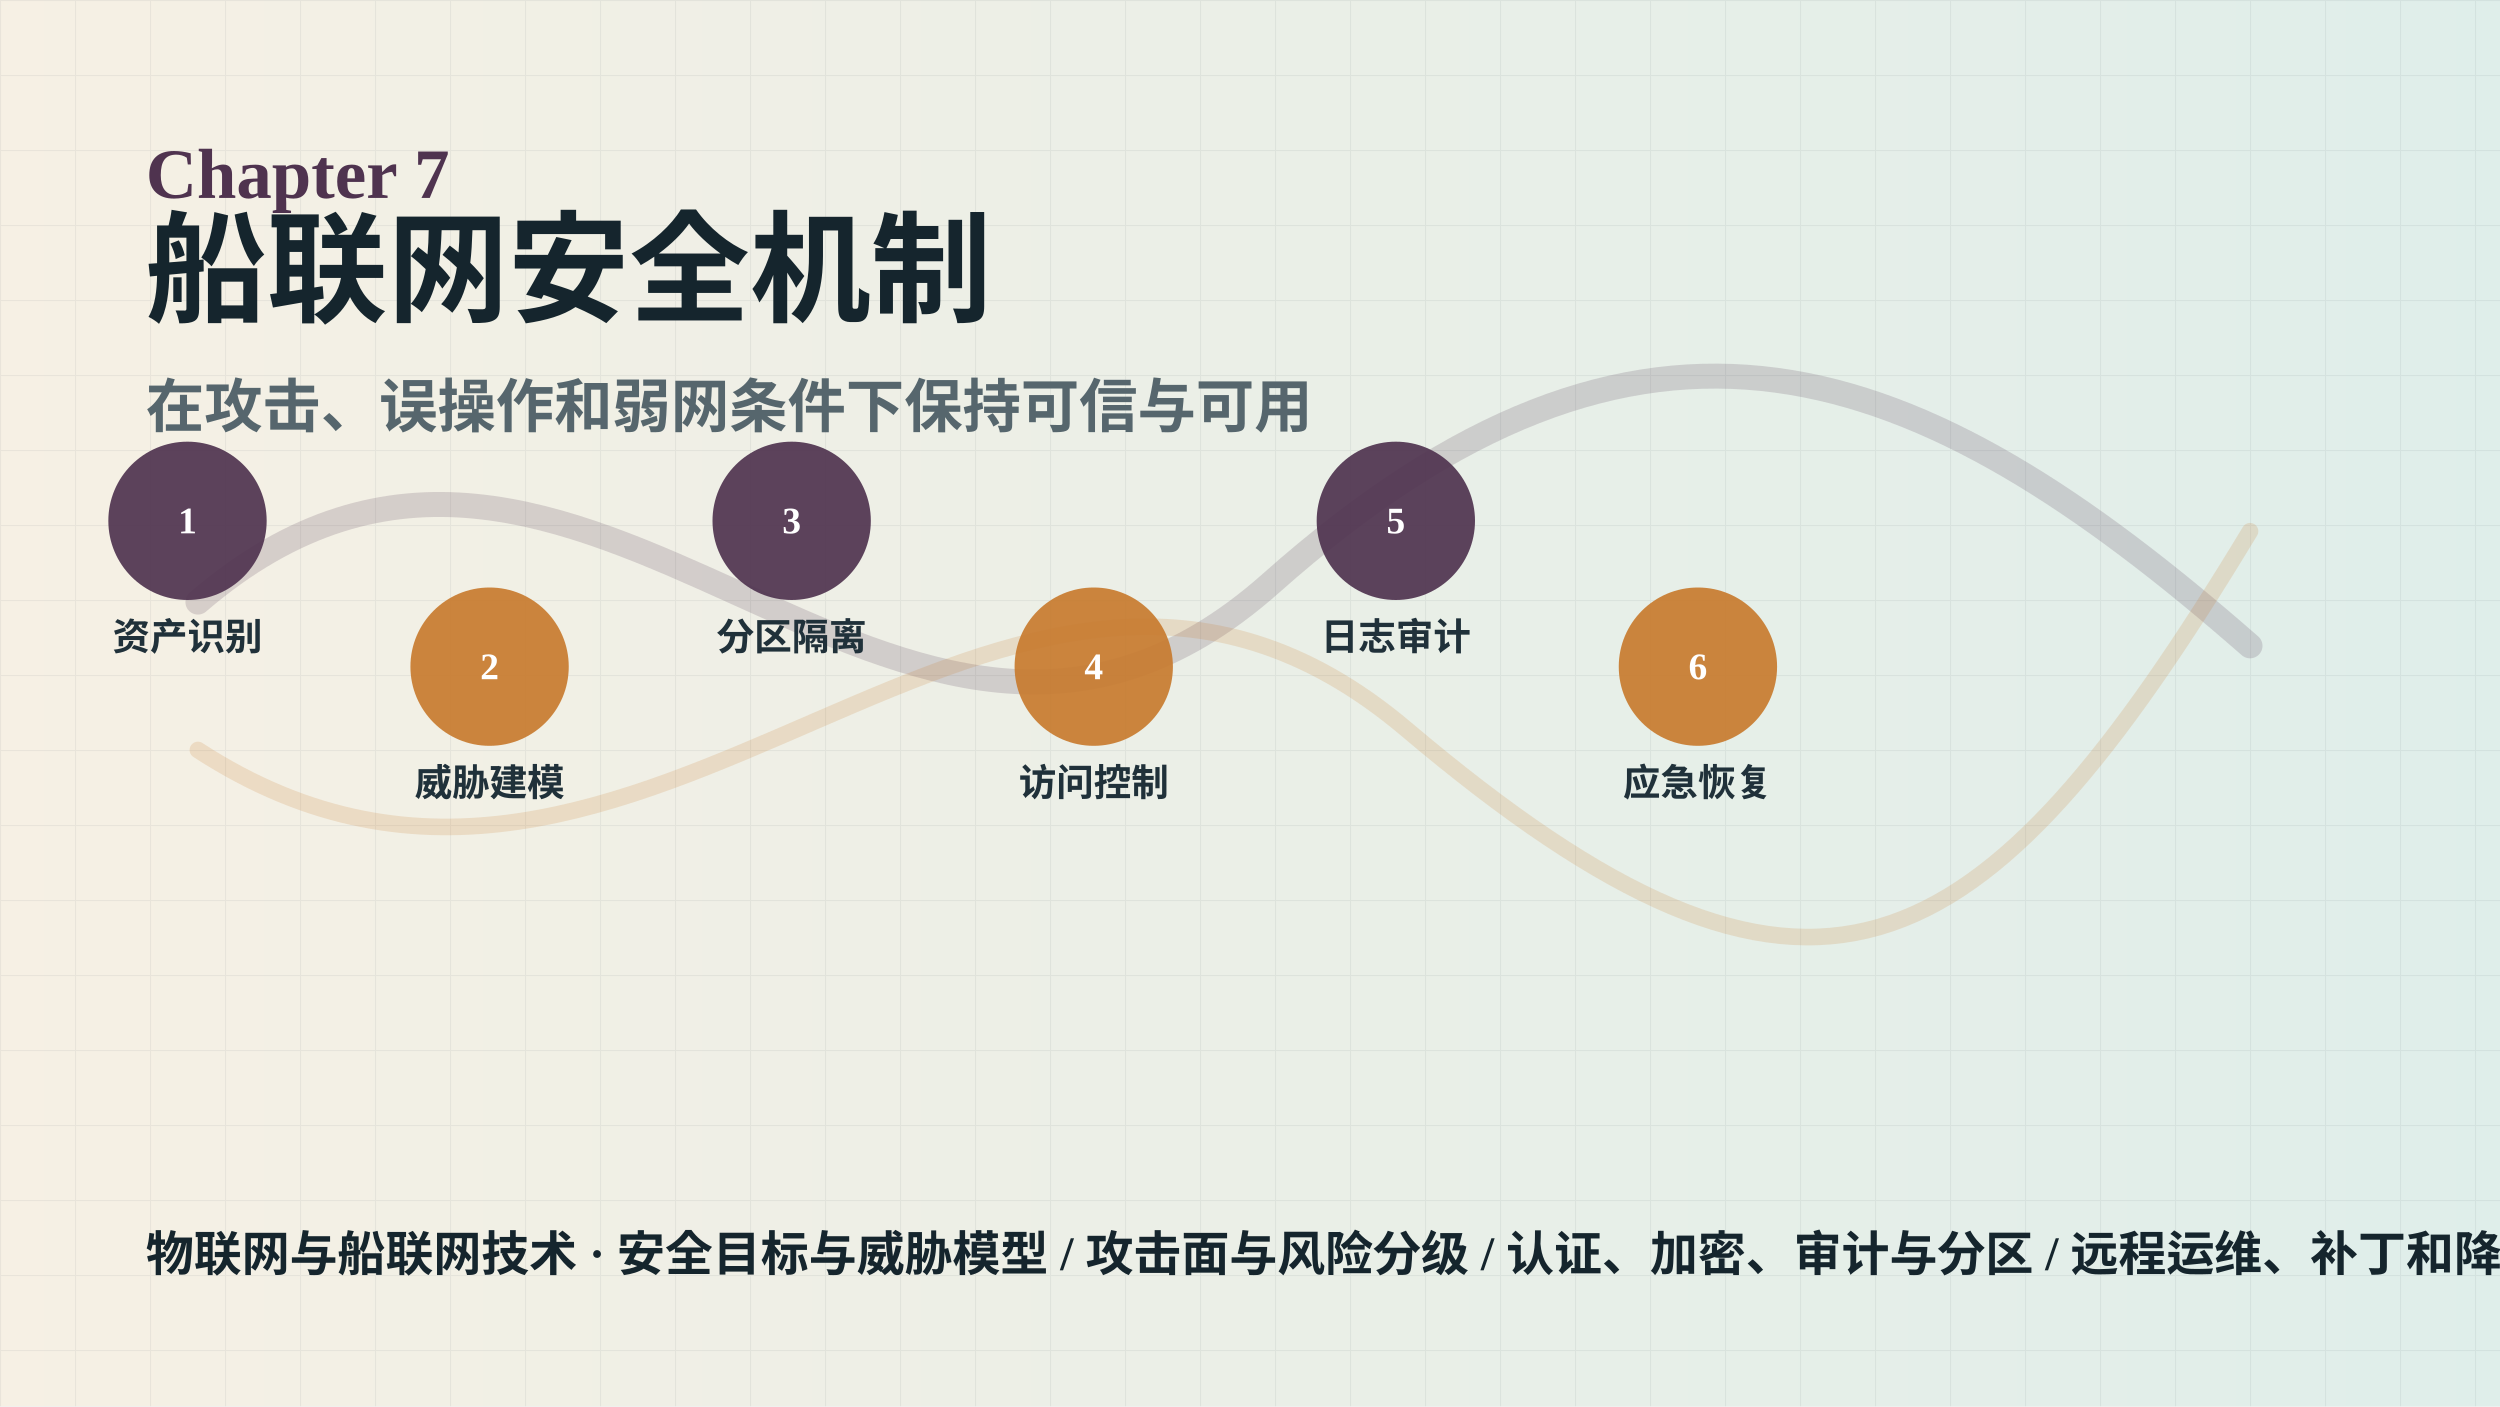
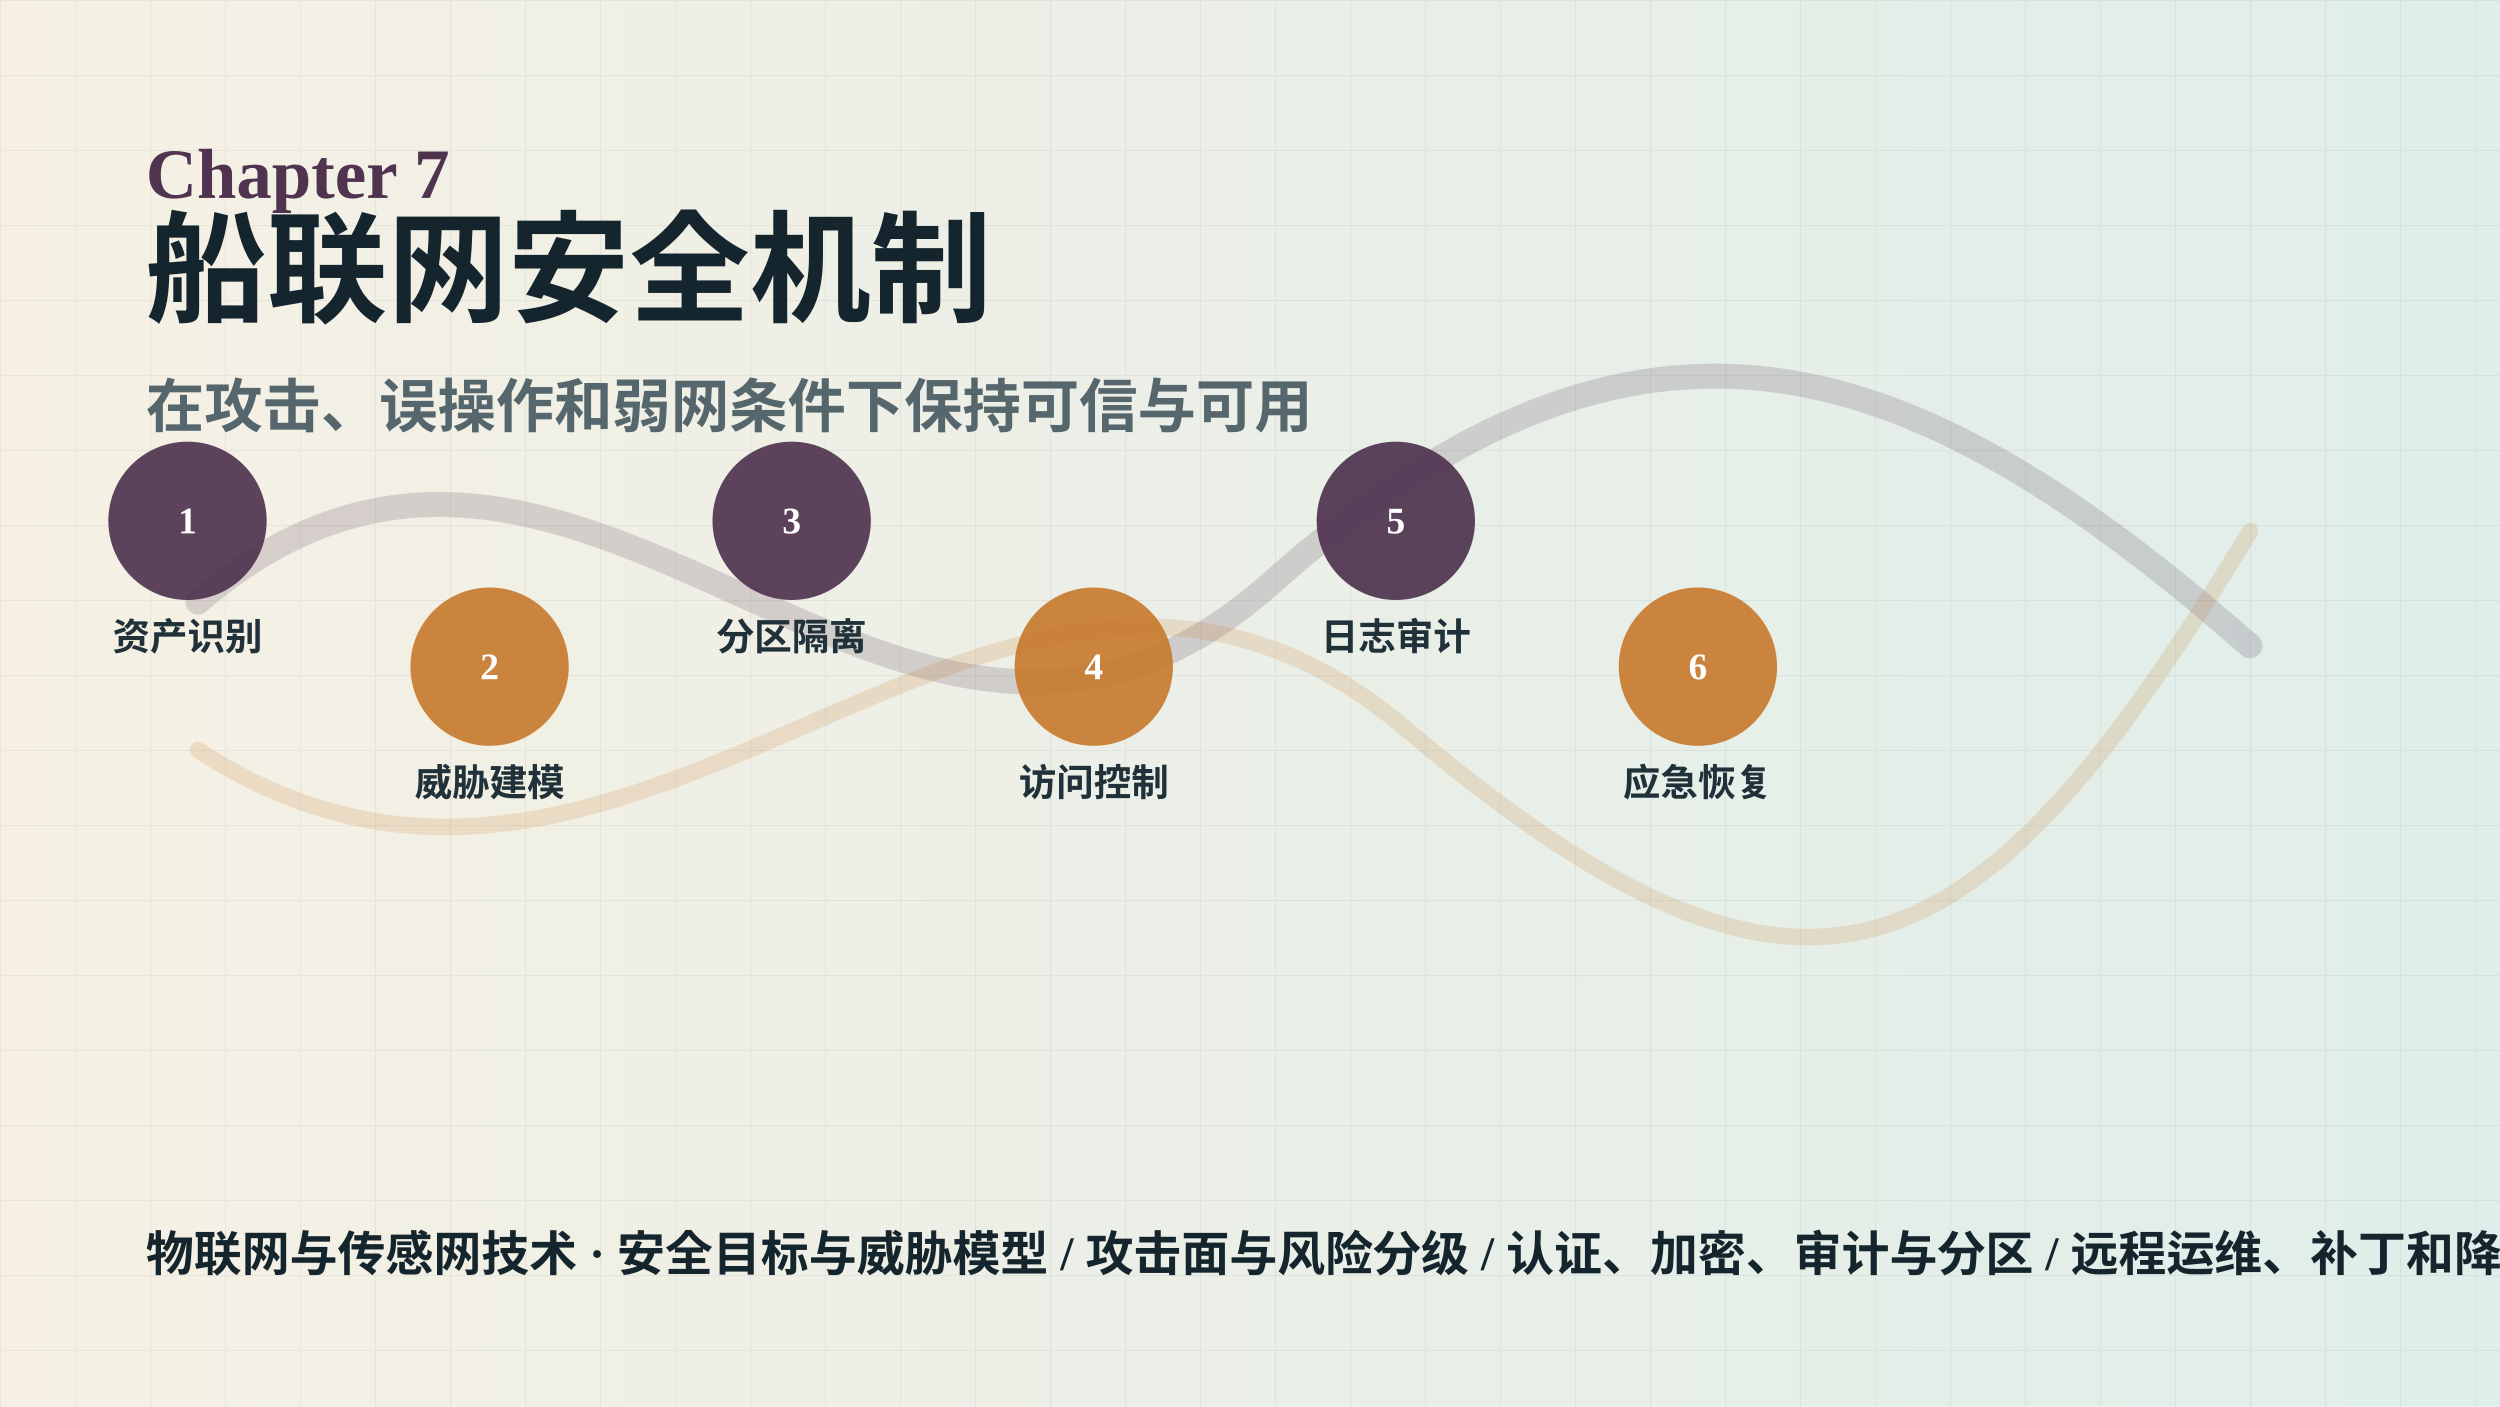
<svg xmlns="http://www.w3.org/2000/svg" width="1200" height="675" viewBox="0 0 1200 675">
  <defs>
    <linearGradient id="g" x1="0" x2="1">
      <stop stop-color="#f6f0e4" />
      <stop offset="1" stop-color="#dfeeea" />
    </linearGradient>
    <pattern id="p" width="36" height="36" patternUnits="userSpaceOnUse">
      <path d="M36 0H0v36" fill="none" stroke="#20313a" stroke-opacity=".06" />
    </pattern>
  </defs>
  <rect width="1200" height="675" fill="url(#g)" />
  <rect width="1200" height="675" fill="url(#p)" />
  <path d="M95 289 C280 130 430 440 610 280 S920 170 1080 310" fill="none" stroke="#4f334f" stroke-width="12" stroke-linecap="round" opacity=".18" />
  <path d="M95 360 C310 500 480 185 675 350 S950 470 1080 255" fill="none" stroke="#c87b2f" stroke-width="8" stroke-linecap="round" opacity=".18" />
  <text x="70" y="95" font-size="34" font-weight="900" fill="#4f334f">Chapter 7</text>
  <text x="70" y="150" font-size="58" font-weight="900" fill="#15252d">船联网安全机制</text>
  <text x="70" y="205" font-size="28" font-weight="700" fill="#56666d">在攻击、误操作和弱网条件下保持可信与可用</text>
  <g transform="translate(90 250)">
    <circle r="38" fill="#4f334f" opacity=".92" />
    <text text-anchor="middle" y="6" font-size="18" font-weight="800" fill="#fff">1</text>
    <text text-anchor="middle" y="62" font-size="18" font-weight="700" fill="#20313a">资产识别</text>
  </g>
  <g transform="translate(235 320)">
    <circle r="38" fill="#c87b2f" opacity=".92" />
    <text text-anchor="middle" y="6" font-size="18" font-weight="800" fill="#fff">2</text>
    <text text-anchor="middle" y="62" font-size="18" font-weight="700" fill="#20313a">威胁建模</text>
  </g>
  <g transform="translate(380 250)">
    <circle r="38" fill="#4f334f" opacity=".92" />
    <text text-anchor="middle" y="6" font-size="18" font-weight="800" fill="#fff">3</text>
    <text text-anchor="middle" y="62" font-size="18" font-weight="700" fill="#20313a">分区隔离</text>
  </g>
  <g transform="translate(525 320)">
    <circle r="38" fill="#c87b2f" opacity=".92" />
    <text text-anchor="middle" y="6" font-size="18" font-weight="800" fill="#fff">4</text>
    <text text-anchor="middle" y="62" font-size="18" font-weight="700" fill="#20313a">访问控制</text>
  </g>
  <g transform="translate(670 250)">
    <circle r="38" fill="#4f334f" opacity=".92" />
    <text text-anchor="middle" y="6" font-size="18" font-weight="800" fill="#fff">5</text>
    <text text-anchor="middle" y="62" font-size="18" font-weight="700" fill="#20313a">日志审计</text>
  </g>
  <g transform="translate(815 320)">
    <circle r="38" fill="#c87b2f" opacity=".92" />
    <text text-anchor="middle" y="6" font-size="18" font-weight="800" fill="#fff">6</text>
    <text text-anchor="middle" y="62" font-size="18" font-weight="700" fill="#20313a">应急恢复</text>
  </g>
-   <text x="70" y="610" font-size="23" font-weight="800" fill="#15252d">物联网与船联网技术 · 安全目标与威胁模型 / 攻击面与风险分级 / 认证、加密、审计与分区 / 远程运维、补丁和降级</text>
+   <text x="70" y="610" font-size="23" font-weight="800" fill="#15252d">物联网与传感网技术 · 安全目标与威胁模型 / 攻击面与风险分级 / 认证、加密、审计与分区 / 远程运维、补丁和降级</text>
</svg>
